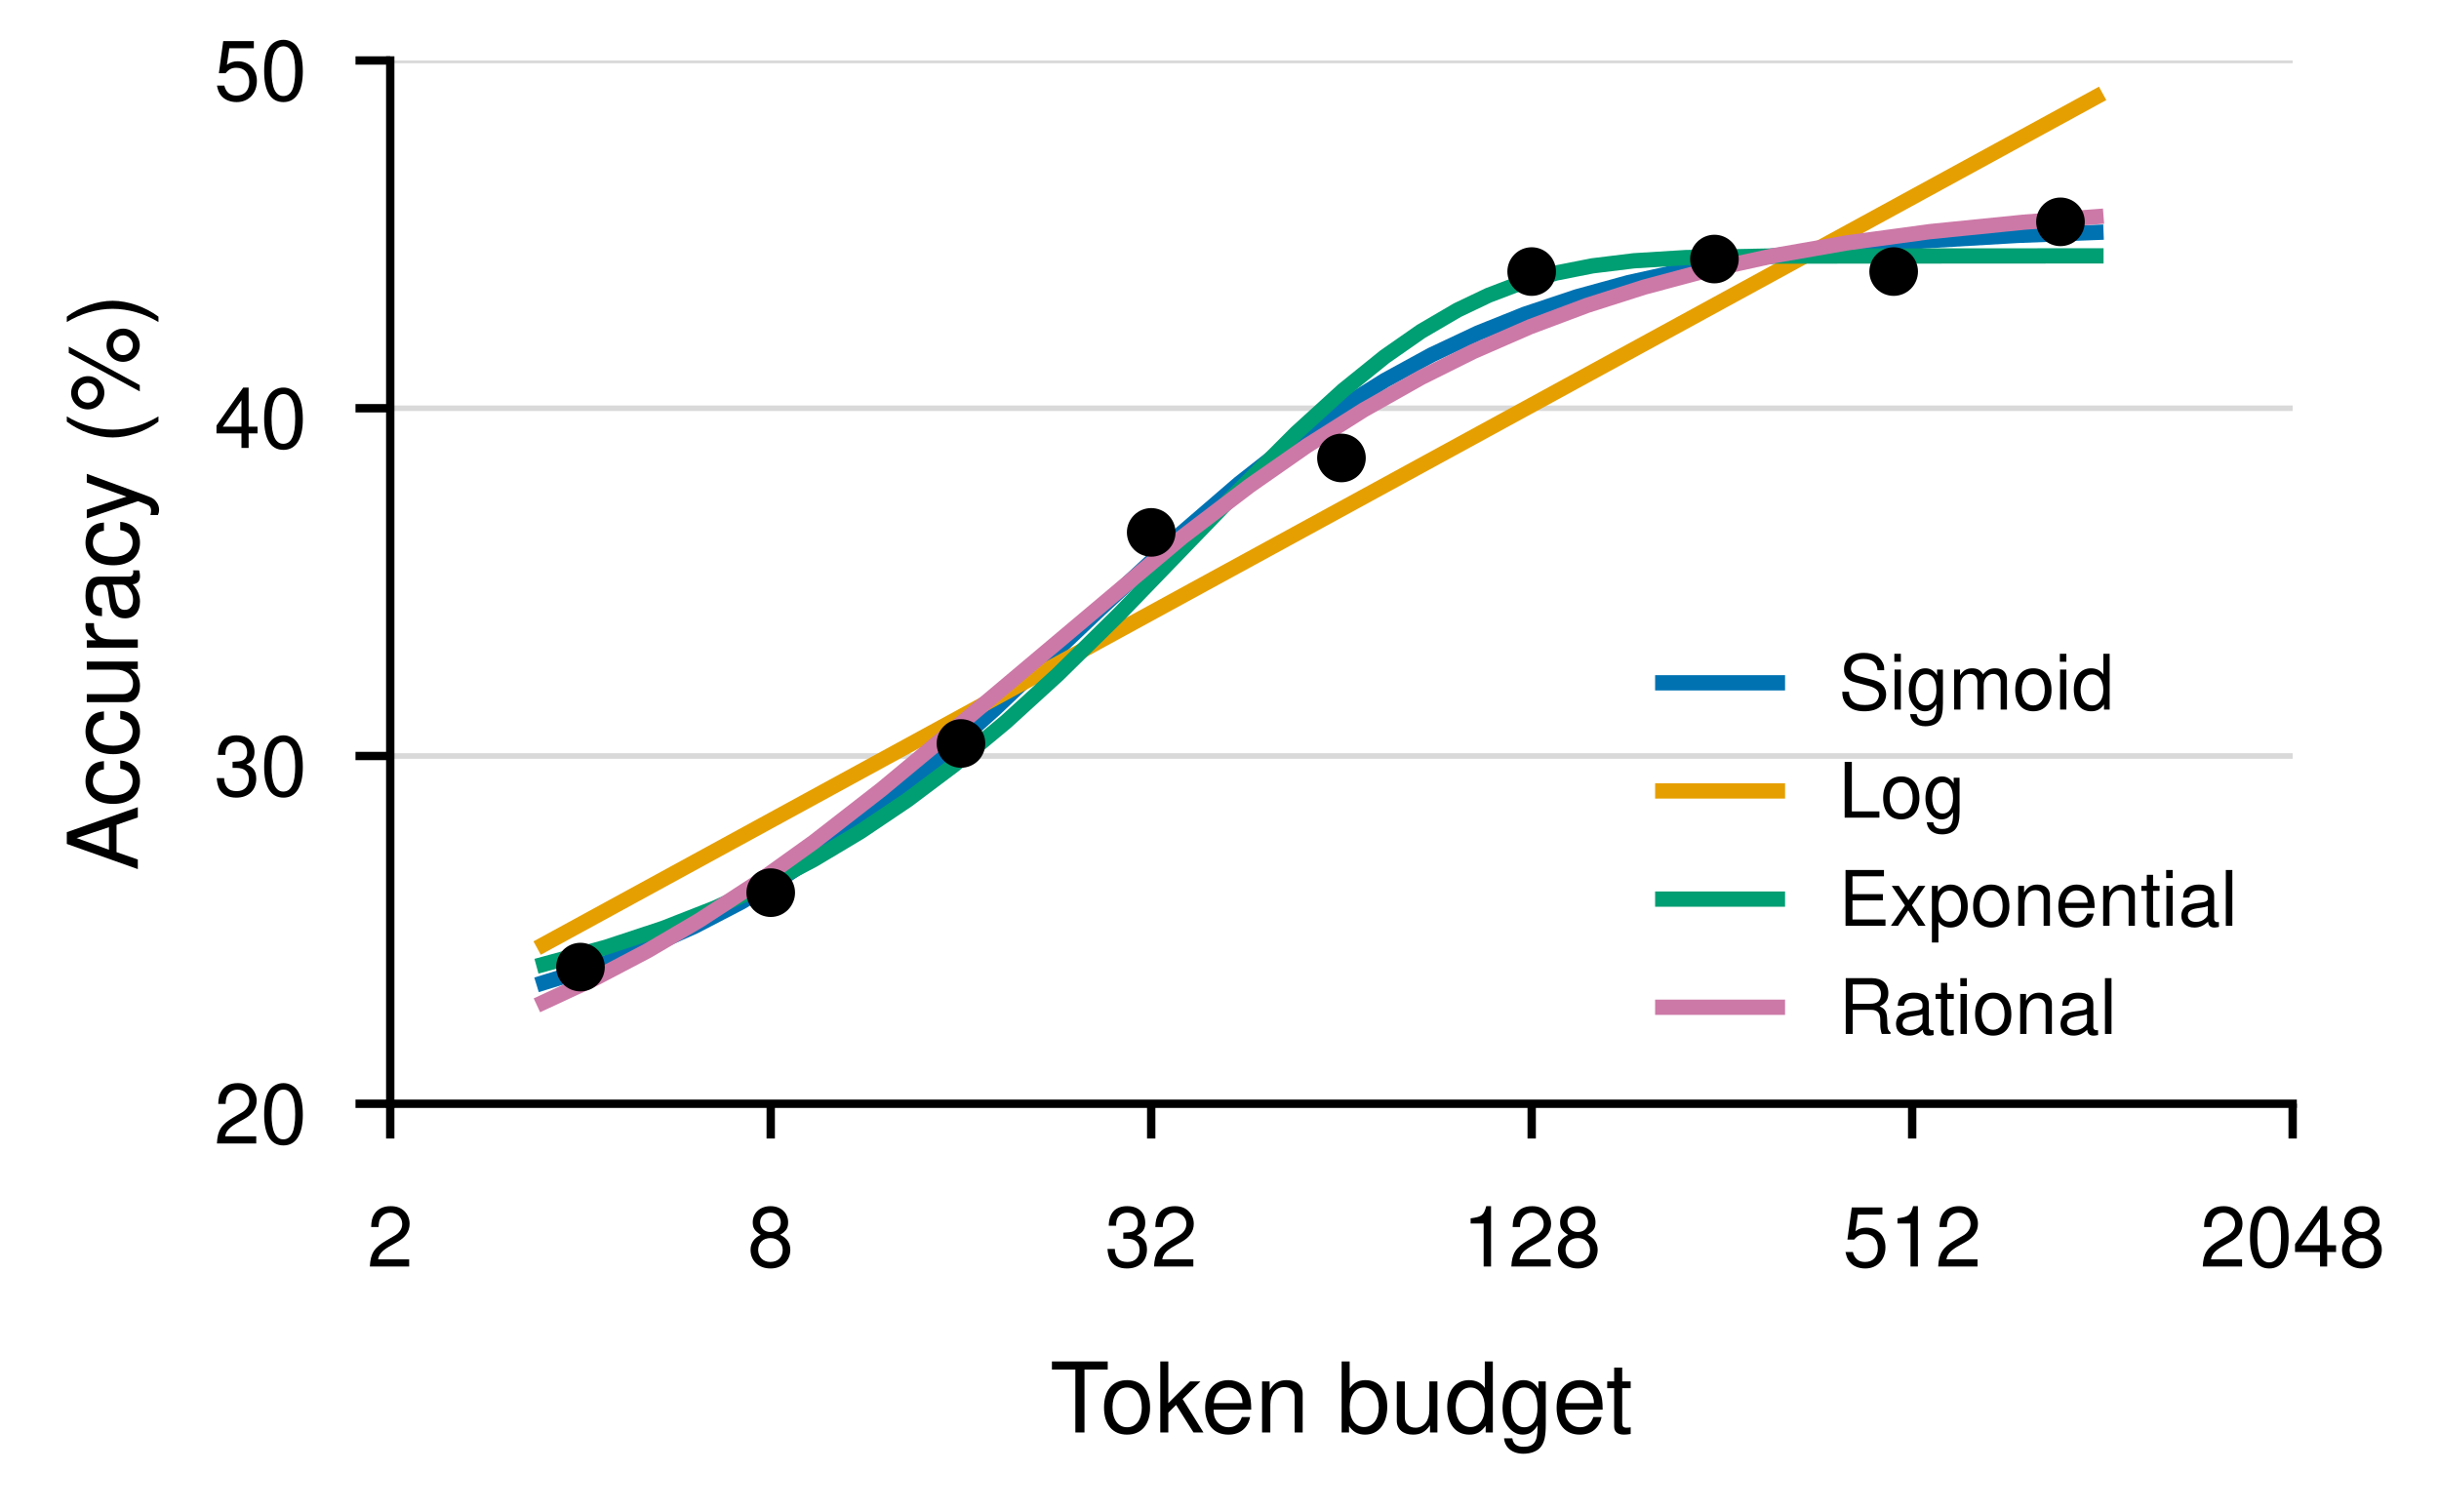
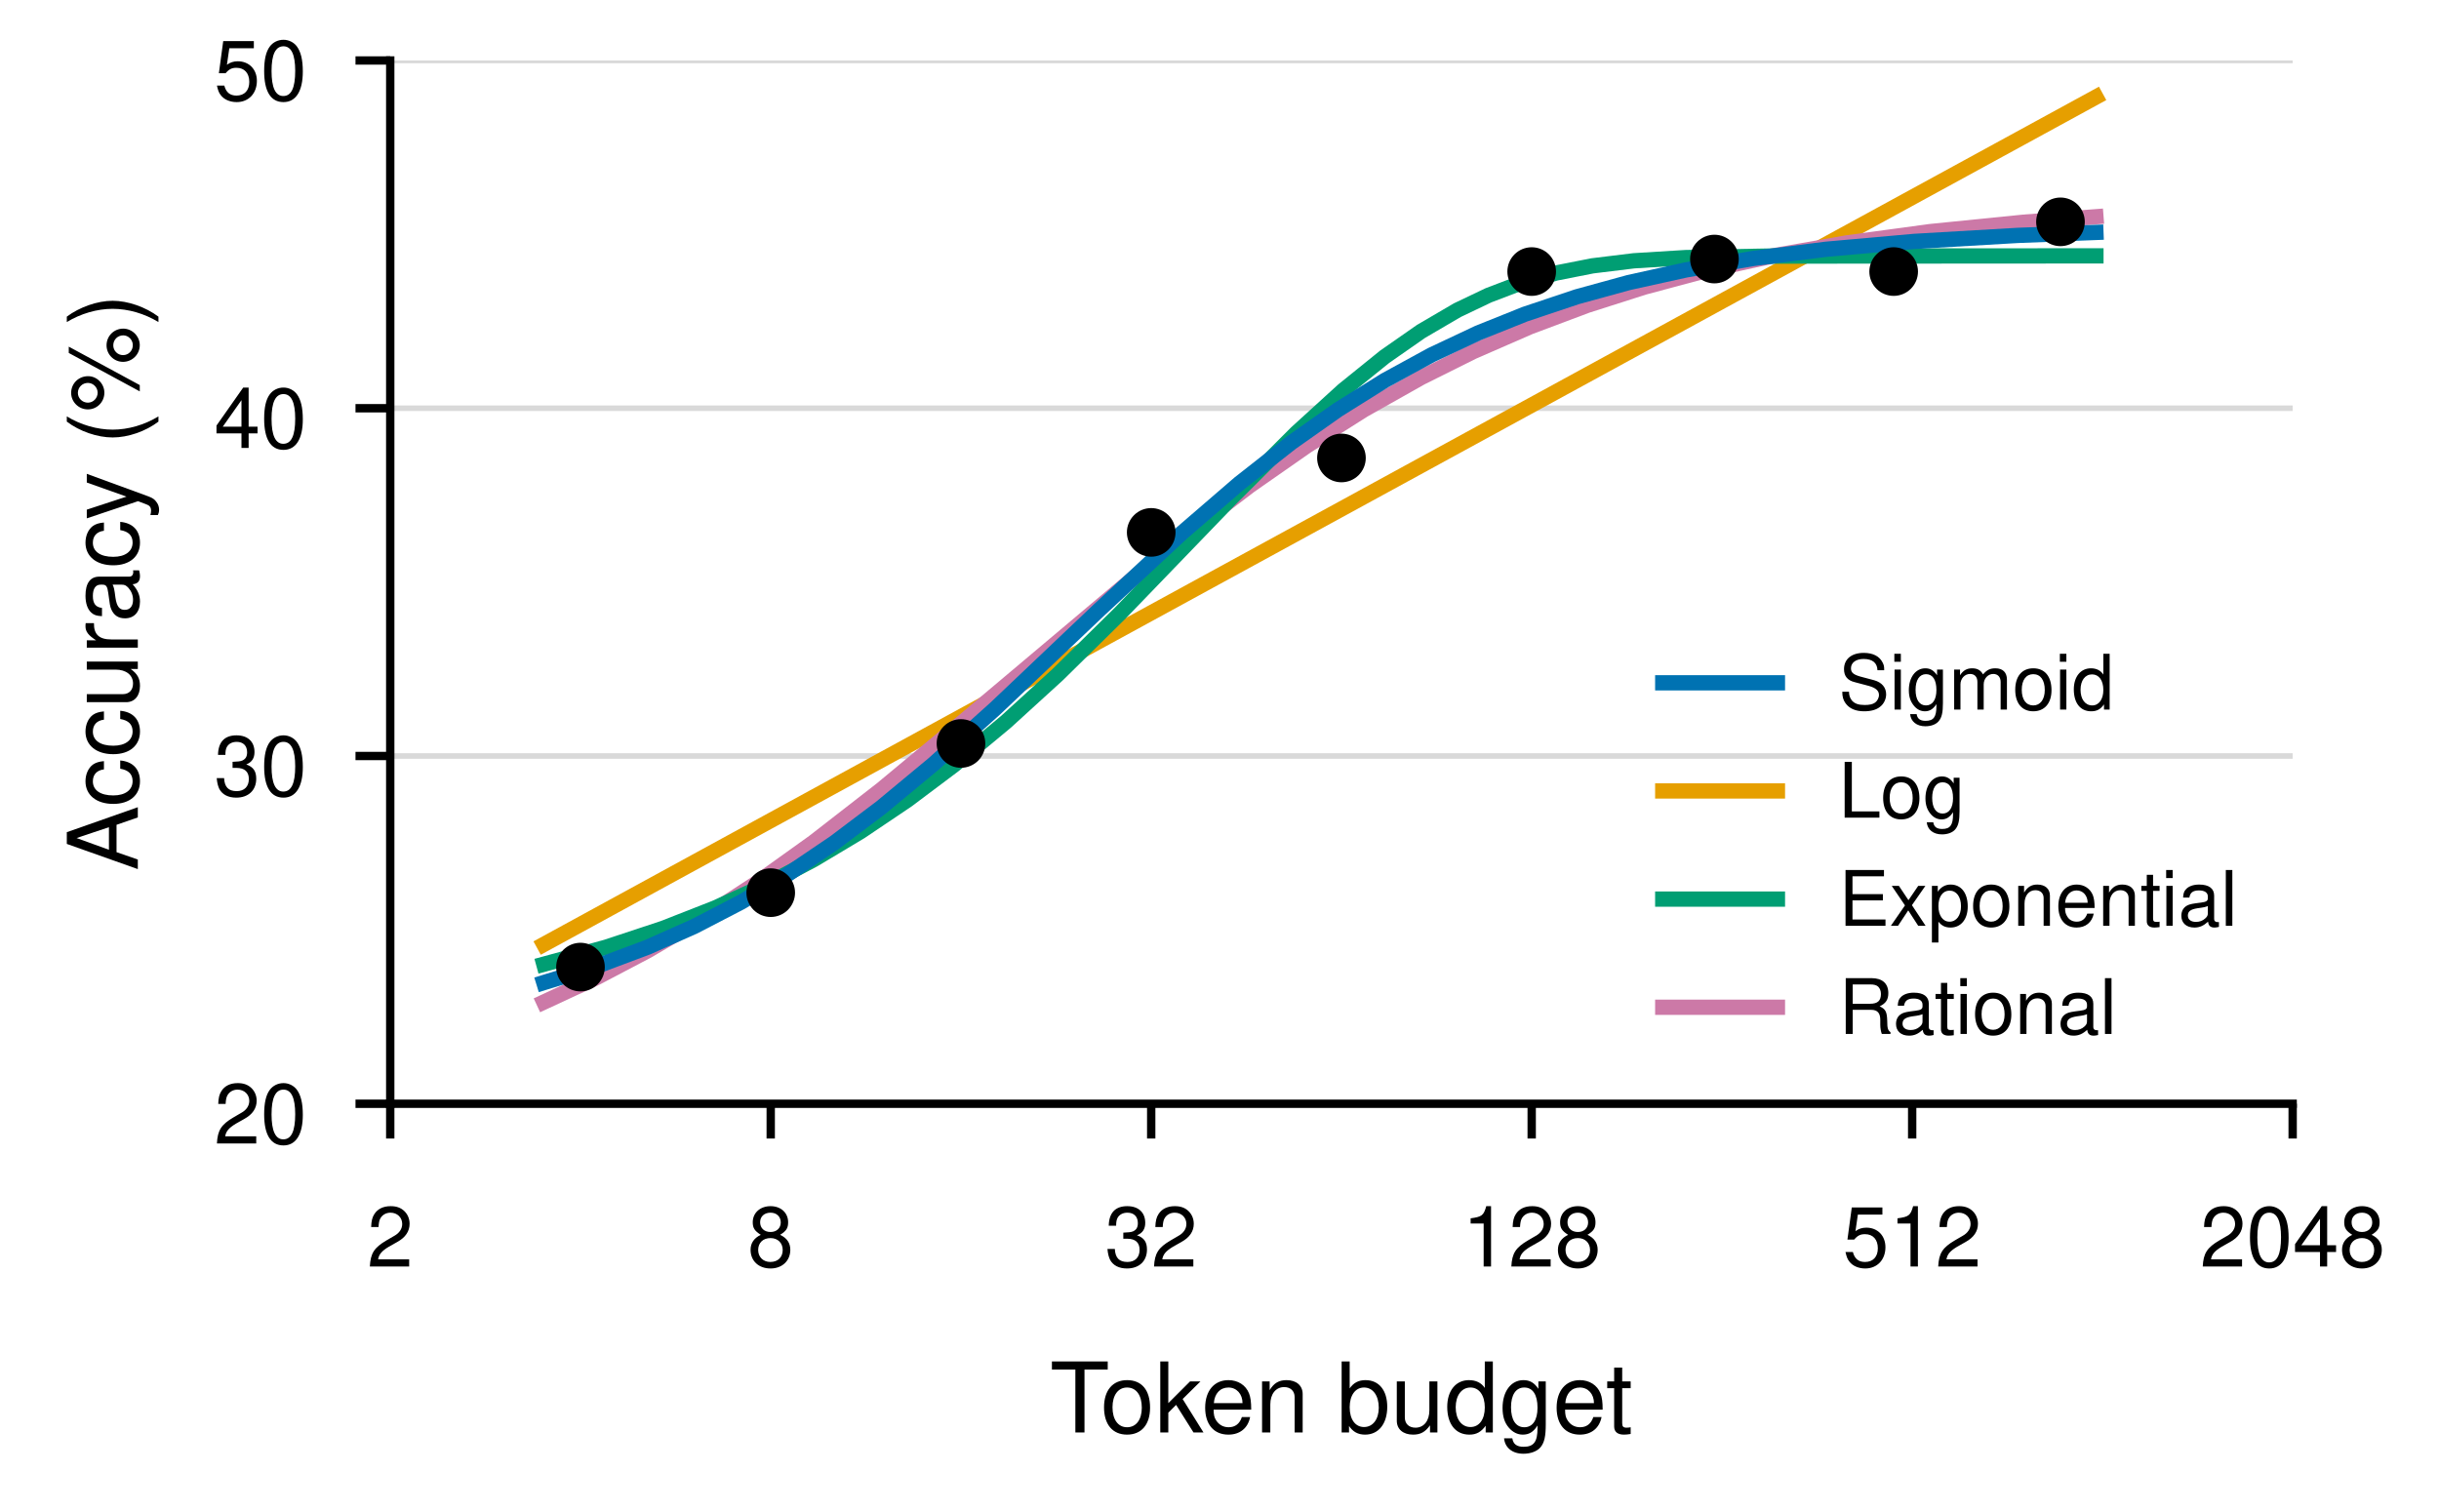
<svg xmlns="http://www.w3.org/2000/svg" xmlns:xlink="http://www.w3.org/1999/xlink" width="175.5pt" height="108.81pt" viewBox="0 0 175.5 108.81" version="1.1">
  <defs>
    <style type="text/css">*{stroke-linejoin: round; stroke-linecap: butt}</style>
  </defs>
  <g id="figure_1">
    <g id="patch_1">
      <path d="M 0 108.81  L 175.5 108.81  L 175.5 0  L 0 0  z " style="fill: #ffffff" />
    </g>
    <g id="axes_1">
      <g id="patch_2">
        <path d="M 28.08 79.431  L 164.97 79.431  L 164.97 4.352  L 28.08 4.352  z " style="fill: #ffffff" />
      </g>
      <g id="matplotlib.axis_1">
        <g id="xtick_1">
          <g id="line2d_1">
            <defs>
-               <path id="mc156fff29b" d="M 0 0  L 0 2.5  " style="stroke: #000000; stroke-width: 0.6" />
+               <path id="m2ae95f45b5" d="M 0 0  L 0 2.5  " style="stroke: #000000; stroke-width: 0.6" />
            </defs>
            <g>
-               <use xlink:href="#mc156fff29b" x="28.08" y="79.431" style="stroke: #000000; stroke-width: 0.6" />
+               <use xlink:href="#m2ae95f45b5" x="28.08" y="79.431" style="stroke: #000000; stroke-width: 0.6" />
            </g>
          </g>
          <g id="text_1">
            <text style="font-size: 6px; font-family: 'Helvetica Neue', 'Helvetica', 'Arial', 'TeX Gyre Heros', 'Nimbus Sans', 'Liberation Sans', 'DejaVu Sans', sans-serif; text-anchor: middle" x="28.08" y="91.143" transform="rotate(-0 28.08 91.1433)">2</text>
          </g>
        </g>
        <g id="xtick_2">
          <g id="line2d_2">
            <g>
-               <use xlink:href="#mc156fff29b" x="55.458" y="79.431" style="stroke: #000000; stroke-width: 0.6" />
+               <use xlink:href="#m2ae95f45b5" x="55.458" y="79.431" style="stroke: #000000; stroke-width: 0.6" />
            </g>
          </g>
          <g id="text_2">
            <text style="font-size: 6px; font-family: 'Helvetica Neue', 'Helvetica', 'Arial', 'TeX Gyre Heros', 'Nimbus Sans', 'Liberation Sans', 'DejaVu Sans', sans-serif; text-anchor: middle" x="55.458" y="91.143" transform="rotate(-0 55.458 91.1433)">8</text>
          </g>
        </g>
        <g id="xtick_3">
          <g id="line2d_3">
            <g>
-               <use xlink:href="#mc156fff29b" x="82.836" y="79.431" style="stroke: #000000; stroke-width: 0.6" />
+               <use xlink:href="#m2ae95f45b5" x="82.836" y="79.431" style="stroke: #000000; stroke-width: 0.6" />
            </g>
          </g>
          <g id="text_3">
            <text style="font-size: 6px; font-family: 'Helvetica Neue', 'Helvetica', 'Arial', 'TeX Gyre Heros', 'Nimbus Sans', 'Liberation Sans', 'DejaVu Sans', sans-serif; text-anchor: middle" x="82.836" y="91.143" transform="rotate(-0 82.836 91.1433)">32</text>
          </g>
        </g>
        <g id="xtick_4">
          <g id="line2d_4">
            <g>
-               <use xlink:href="#mc156fff29b" x="110.214" y="79.431" style="stroke: #000000; stroke-width: 0.6" />
+               <use xlink:href="#m2ae95f45b5" x="110.214" y="79.431" style="stroke: #000000; stroke-width: 0.6" />
            </g>
          </g>
          <g id="text_4">
            <text style="font-size: 6px; font-family: 'Helvetica Neue', 'Helvetica', 'Arial', 'TeX Gyre Heros', 'Nimbus Sans', 'Liberation Sans', 'DejaVu Sans', sans-serif; text-anchor: middle" x="110.214" y="91.143" transform="rotate(-0 110.214 91.1433)">128</text>
          </g>
        </g>
        <g id="xtick_5">
          <g id="line2d_5">
            <g>
-               <use xlink:href="#mc156fff29b" x="137.592" y="79.431" style="stroke: #000000; stroke-width: 0.6" />
+               <use xlink:href="#m2ae95f45b5" x="137.592" y="79.431" style="stroke: #000000; stroke-width: 0.6" />
            </g>
          </g>
          <g id="text_5">
            <text style="font-size: 6px; font-family: 'Helvetica Neue', 'Helvetica', 'Arial', 'TeX Gyre Heros', 'Nimbus Sans', 'Liberation Sans', 'DejaVu Sans', sans-serif; text-anchor: middle" x="137.592" y="91.143" transform="rotate(-0 137.592 91.1433)">512</text>
          </g>
        </g>
        <g id="xtick_6">
          <g id="line2d_6">
            <g>
-               <use xlink:href="#mc156fff29b" x="164.97" y="79.431" style="stroke: #000000; stroke-width: 0.6" />
+               <use xlink:href="#m2ae95f45b5" x="164.97" y="79.431" style="stroke: #000000; stroke-width: 0.6" />
            </g>
          </g>
          <g id="text_6">
            <text style="font-size: 6px; font-family: 'Helvetica Neue', 'Helvetica', 'Arial', 'TeX Gyre Heros', 'Nimbus Sans', 'Liberation Sans', 'DejaVu Sans', sans-serif; text-anchor: middle" x="164.97" y="91.143" transform="rotate(-0 164.97 91.1433)">2048</text>
          </g>
        </g>
        <g id="text_7">
          <text style="font-size: 7px; font-family: 'Helvetica Neue', 'Helvetica', 'Arial', 'TeX Gyre Heros', 'Nimbus Sans', 'Liberation Sans', 'DejaVu Sans', sans-serif; text-anchor: middle" x="96.525" y="103.085" transform="rotate(-0 96.525 103.0853)">Token budget</text>
        </g>
      </g>
      <g id="matplotlib.axis_2">
        <g id="ytick_1">
          <g id="line2d_7">
-             <path d="M 28.08 79.431  L 164.97 79.431  " clip-path="url(#p1a86721b07)" style="fill: none; stroke: #d9d9d9; stroke-width: 0.4; stroke-linecap: square" />
+             <path d="M 28.08 79.431  L 164.97 79.431  " clip-path="url(#p1683abf9f9)" style="fill: none; stroke: #d9d9d9; stroke-width: 0.4; stroke-linecap: square" />
          </g>
          <g id="line2d_8">
            <defs>
-               <path id="mcadee838fc" d="M 0 0  L -2.5 0  " style="stroke: #000000; stroke-width: 0.6" />
+               <path id="mf80531c67a" d="M 0 0  L -2.5 0  " style="stroke: #000000; stroke-width: 0.6" />
            </defs>
            <g>
-               <use xlink:href="#mcadee838fc" x="28.08" y="79.431" style="stroke: #000000; stroke-width: 0.6" />
+               <use xlink:href="#mf80531c67a" x="28.08" y="79.431" style="stroke: #000000; stroke-width: 0.6" />
            </g>
          </g>
          <g id="text_8">
            <text style="font-size: 6px; font-family: 'Helvetica Neue', 'Helvetica', 'Arial', 'TeX Gyre Heros', 'Nimbus Sans', 'Liberation Sans', 'DejaVu Sans', sans-serif; text-anchor: end" x="22.08" y="82.287" transform="rotate(-0 22.08 82.2873)">20</text>
          </g>
        </g>
        <g id="ytick_2">
          <g id="line2d_9">
-             <path d="M 28.08 54.405  L 164.97 54.405  " clip-path="url(#p1a86721b07)" style="fill: none; stroke: #d9d9d9; stroke-width: 0.4; stroke-linecap: square" />
+             <path d="M 28.08 54.405  L 164.97 54.405  " clip-path="url(#p1683abf9f9)" style="fill: none; stroke: #d9d9d9; stroke-width: 0.4; stroke-linecap: square" />
          </g>
          <g id="line2d_10">
            <g>
-               <use xlink:href="#mcadee838fc" x="28.08" y="54.405" style="stroke: #000000; stroke-width: 0.6" />
+               <use xlink:href="#mf80531c67a" x="28.08" y="54.405" style="stroke: #000000; stroke-width: 0.6" />
            </g>
          </g>
          <g id="text_9">
            <text style="font-size: 6px; font-family: 'Helvetica Neue', 'Helvetica', 'Arial', 'TeX Gyre Heros', 'Nimbus Sans', 'Liberation Sans', 'DejaVu Sans', sans-serif; text-anchor: end" x="22.08" y="57.261" transform="rotate(-0 22.08 57.261)">30</text>
          </g>
        </g>
        <g id="ytick_3">
          <g id="line2d_11">
-             <path d="M 28.08 29.379  L 164.97 29.379  " clip-path="url(#p1a86721b07)" style="fill: none; stroke: #d9d9d9; stroke-width: 0.4; stroke-linecap: square" />
+             <path d="M 28.08 29.379  L 164.97 29.379  " clip-path="url(#p1683abf9f9)" style="fill: none; stroke: #d9d9d9; stroke-width: 0.4; stroke-linecap: square" />
          </g>
          <g id="line2d_12">
            <g>
-               <use xlink:href="#mcadee838fc" x="28.08" y="29.379" style="stroke: #000000; stroke-width: 0.6" />
+               <use xlink:href="#mf80531c67a" x="28.08" y="29.379" style="stroke: #000000; stroke-width: 0.6" />
            </g>
          </g>
          <g id="text_10">
            <text style="font-size: 6px; font-family: 'Helvetica Neue', 'Helvetica', 'Arial', 'TeX Gyre Heros', 'Nimbus Sans', 'Liberation Sans', 'DejaVu Sans', sans-serif; text-anchor: end" x="22.08" y="32.235" transform="rotate(-0 22.08 32.2347)">40</text>
          </g>
        </g>
        <g id="ytick_4">
          <g id="line2d_13">
-             <path d="M 28.08 4.352  L 164.97 4.352  " clip-path="url(#p1a86721b07)" style="fill: none; stroke: #d9d9d9; stroke-width: 0.4; stroke-linecap: square" />
+             <path d="M 28.08 4.352  L 164.97 4.352  " clip-path="url(#p1683abf9f9)" style="fill: none; stroke: #d9d9d9; stroke-width: 0.4; stroke-linecap: square" />
          </g>
          <g id="line2d_14">
            <g>
-               <use xlink:href="#mcadee838fc" x="28.08" y="4.352" style="stroke: #000000; stroke-width: 0.6" />
+               <use xlink:href="#mf80531c67a" x="28.08" y="4.352" style="stroke: #000000; stroke-width: 0.6" />
            </g>
          </g>
          <g id="text_11">
            <text style="font-size: 6px; font-family: 'Helvetica Neue', 'Helvetica', 'Arial', 'TeX Gyre Heros', 'Nimbus Sans', 'Liberation Sans', 'DejaVu Sans', sans-serif; text-anchor: end" x="22.08" y="7.208" transform="rotate(-0 22.08 7.2084)">50</text>
          </g>
        </g>
        <g id="text_12">
          <text style="font-size: 7px; font-family: 'Helvetica Neue', 'Helvetica', 'Arial', 'TeX Gyre Heros', 'Nimbus Sans', 'Liberation Sans', 'DejaVu Sans', sans-serif; text-anchor: middle" x="9.918" y="41.892" transform="rotate(-90 9.91775 41.89185)">Accuracy (%)</text>
        </g>
      </g>
      <g id="line2d_15">
-         <path d="M 39.132 70.711  L 42.867 69.56  L 46.602 68.162  L 49.964 66.665  L 53.325 64.921  L 56.687 62.915  L 60.049 60.639  L 63.41 58.103  L 67.145 55.005  L 71.628 50.976  L 79.098 43.882  L 85.074 38.325  L 89.183 34.783  L 92.918 31.851  L 96.28 29.481  L 99.641 27.378  L 103.003 25.541  L 106.364 23.958  L 109.726 22.61  L 113.461 21.359  L 117.196 20.333  L 121.305 19.427  L 126.161 18.599  L 131.39 17.939  L 137.74 17.374  L 145.21 16.94  L 150.813 16.726  L 150.813 16.726  " clip-path="url(#p1a86721b07)" style="fill: none; stroke: #0072b2; stroke-width: 1.1; stroke-linecap: square" />
+         <path d="M 39.132 67.963  L 150.813 6.984  L 150.813 6.984  " clip-path="url(#p1683abf9f9)" style="fill: none; stroke: #e69f00; stroke-width: 1.1; stroke-linecap: square" />
      </g>
      <g id="line2d_16">
-         <path d="M 39.132 67.963  L 150.813 6.984  L 150.813 6.984  " clip-path="url(#p1a86721b07)" style="fill: none; stroke: #e69f00; stroke-width: 1.1; stroke-linecap: square" />
+         <path d="M 39.132 72.115  L 42.867 70.38  L 46.602 68.417  L 50.337 66.221  L 54.446 63.54  L 58.555 60.596  L 63.41 56.823  L 69.387 51.859  L 85.074 38.647  L 89.93 34.95  L 94.038 32.083  L 98.147 29.486  L 102.256 27.169  L 105.991 25.307  L 110.1 23.515  L 114.208 21.974  L 118.317 20.662  L 122.799 19.462  L 127.655 18.397  L 132.884 17.481  L 138.86 16.67  L 145.583 15.993  L 150.813 15.598  L 150.813 15.598  " clip-path="url(#p1683abf9f9)" style="fill: none; stroke: #cc79a7; stroke-width: 1.1; stroke-linecap: square" />
      </g>
      <g id="line2d_17">
-         <path d="M 39.132 69.389  L 43.614 68.164  L 47.723 66.804  L 51.458 65.34  L 55.193 63.63  L 58.555 61.858  L 61.916 59.847  L 65.278 57.584  L 68.64 55.06  L 72.375 51.953  L 76.11 48.548  L 80.592 44.137  L 88.436 36.004  L 93.291 31.146  L 96.653 28.083  L 99.641 25.67  L 102.256 23.846  L 104.87 22.317  L 107.111 21.248  L 109.353 20.394  L 111.967 19.647  L 114.582 19.132  L 117.57 18.767  L 121.305 18.537  L 127.281 18.428  L 149.692 18.414  L 150.813 18.414  L 150.813 18.414  " clip-path="url(#p1a86721b07)" style="fill: none; stroke: #009e73; stroke-width: 1.1; stroke-linecap: square" />
+         <path d="M 39.132 69.389  L 43.614 68.164  L 47.723 66.804  L 51.458 65.34  L 55.193 63.63  L 58.555 61.858  L 61.916 59.847  L 65.278 57.584  L 68.64 55.06  L 72.375 51.953  L 76.11 48.548  L 80.592 44.137  L 88.436 36.004  L 93.291 31.146  L 96.653 28.083  L 99.641 25.67  L 102.256 23.846  L 104.87 22.317  L 107.111 21.248  L 109.353 20.394  L 111.967 19.647  L 114.582 19.132  L 117.57 18.767  L 121.305 18.537  L 127.281 18.428  L 149.692 18.414  L 150.813 18.414  L 150.813 18.414  " clip-path="url(#p1683abf9f9)" style="fill: none; stroke: #009e73; stroke-width: 1.1; stroke-linecap: square" />
      </g>
      <g id="line2d_18">
-         <path d="M 39.132 72.115  L 42.867 70.38  L 46.602 68.417  L 50.337 66.221  L 54.446 63.54  L 58.555 60.596  L 63.41 56.823  L 69.387 51.859  L 85.074 38.647  L 89.93 34.95  L 94.038 32.083  L 98.147 29.486  L 102.256 27.169  L 105.991 25.307  L 110.1 23.515  L 114.208 21.974  L 118.317 20.662  L 122.799 19.462  L 127.655 18.397  L 132.884 17.481  L 138.86 16.67  L 145.583 15.993  L 150.813 15.598  L 150.813 15.598  " clip-path="url(#p1a86721b07)" style="fill: none; stroke: #cc79a7; stroke-width: 1.1; stroke-linecap: square" />
+         <path d="M 39.132 70.711  L 42.867 69.56  L 46.602 68.162  L 49.964 66.665  L 53.325 64.921  L 56.687 62.915  L 60.049 60.639  L 63.41 58.103  L 67.145 55.005  L 71.628 50.976  L 79.098 43.882  L 85.074 38.325  L 89.183 34.783  L 92.918 31.851  L 96.28 29.481  L 99.641 27.378  L 103.003 25.541  L 106.364 23.958  L 109.726 22.61  L 113.461 21.359  L 117.196 20.333  L 121.305 19.427  L 126.161 18.599  L 131.39 17.939  L 137.74 17.374  L 145.21 16.94  L 150.813 16.726  L 150.813 16.726  " clip-path="url(#p1683abf9f9)" style="fill: none; stroke: #0072b2; stroke-width: 1.1; stroke-linecap: square" />
      </g>
      <g id="patch_3">
        <path d="M 28.08 79.431  L 28.08 4.352  " style="fill: none; stroke: #000000; stroke-width: 0.6; stroke-linejoin: miter; stroke-linecap: square" />
      </g>
      <g id="patch_4">
        <path d="M 28.08 79.431  L 164.97 79.431  " style="fill: none; stroke: #000000; stroke-width: 0.6; stroke-linejoin: miter; stroke-linecap: square" />
      </g>
      <g id="line2d_19">
        <defs>
-           <path id="m0c68f32195" d="M 0 1.25  C 0.332 1.25 0.649 1.118 0.884 0.884  C 1.118 0.649 1.25 0.332 1.25 0  C 1.25 -0.332 1.118 -0.649 0.884 -0.884  C 0.649 -1.118 0.332 -1.25 0 -1.25  C -0.332 -1.25 -0.649 -1.118 -0.884 -0.884  C -1.118 -0.649 -1.25 -0.332 -1.25 0  C -1.25 0.332 -1.118 0.649 -0.884 0.884  C -0.649 1.118 -0.332 1.25 0 1.25  z " style="stroke: #000000" />
+           <path id="m98ed759e83" d="M 0 1.25  C 0.332 1.25 0.649 1.118 0.884 0.884  C 1.118 0.649 1.25 0.332 1.25 0  C 1.25 -0.332 1.118 -0.649 0.884 -0.884  C 0.649 -1.118 0.332 -1.25 0 -1.25  C -0.332 -1.25 -0.649 -1.118 -0.884 -0.884  C -1.118 -0.649 -1.25 -0.332 -1.25 0  C -1.25 0.332 -1.118 0.649 -0.884 0.884  C -0.649 1.118 -0.332 1.25 0 1.25  z " style="stroke: #000000" />
        </defs>
-         <g clip-path="url(#p1a86721b07)">
-           <use xlink:href="#m0c68f32195" x="41.769" y="69.596" style="stroke: #000000" />
-           <use xlink:href="#m0c68f32195" x="55.458" y="64.24" style="stroke: #000000" />
-           <use xlink:href="#m0c68f32195" x="69.147" y="53.504" style="stroke: #000000" />
-           <use xlink:href="#m0c68f32195" x="82.836" y="38.313" style="stroke: #000000" />
-           <use xlink:href="#m0c68f32195" x="96.525" y="32.957" style="stroke: #000000" />
-           <use xlink:href="#m0c68f32195" x="110.214" y="19.543" style="stroke: #000000" />
-           <use xlink:href="#m0c68f32195" x="123.363" y="18.642" style="stroke: #000000" />
-           <use xlink:href="#m0c68f32195" x="136.26" y="19.543" style="stroke: #000000" />
-           <use xlink:href="#m0c68f32195" x="148.263" y="15.965" style="stroke: #000000" />
+         <g clip-path="url(#p1683abf9f9)">
+           <use xlink:href="#m98ed759e83" x="41.769" y="69.596" style="stroke: #000000" />
+           <use xlink:href="#m98ed759e83" x="55.458" y="64.24" style="stroke: #000000" />
+           <use xlink:href="#m98ed759e83" x="69.147" y="53.504" style="stroke: #000000" />
+           <use xlink:href="#m98ed759e83" x="82.836" y="38.313" style="stroke: #000000" />
+           <use xlink:href="#m98ed759e83" x="96.525" y="32.957" style="stroke: #000000" />
+           <use xlink:href="#m98ed759e83" x="110.214" y="19.543" style="stroke: #000000" />
+           <use xlink:href="#m98ed759e83" x="123.363" y="18.642" style="stroke: #000000" />
+           <use xlink:href="#m98ed759e83" x="136.26" y="19.543" style="stroke: #000000" />
+           <use xlink:href="#m98ed759e83" x="148.263" y="15.965" style="stroke: #000000" />
        </g>
      </g>
      <g id="legend_1">
        <g id="line2d_20">
          <path d="M 119.645 49.137  L 123.77 49.137  L 127.895 49.137  " style="fill: none; stroke: #0072b2; stroke-width: 1.1; stroke-linecap: square" />
        </g>
        <g id="text_13">
          <text style="font-size: 5.5px; font-family: 'Helvetica Neue', 'Helvetica', 'Arial', 'TeX Gyre Heros', 'Nimbus Sans', 'Liberation Sans', 'DejaVu Sans', sans-serif; text-anchor: start" x="132.295" y="51.062" transform="rotate(-0 132.2948 51.0623)">Sigmoid</text>
        </g>
        <g id="line2d_21">
          <path d="M 119.645 56.92  L 123.77 56.92  L 127.895 56.92  " style="fill: none; stroke: #e69f00; stroke-width: 1.1; stroke-linecap: square" />
        </g>
        <g id="text_14">
          <text style="font-size: 5.5px; font-family: 'Helvetica Neue', 'Helvetica', 'Arial', 'TeX Gyre Heros', 'Nimbus Sans', 'Liberation Sans', 'DejaVu Sans', sans-serif; text-anchor: start" x="132.295" y="58.845" transform="rotate(-0 132.2948 58.8448)">Log</text>
        </g>
        <g id="line2d_22">
          <path d="M 119.645 64.702  L 123.77 64.702  L 127.895 64.702  " style="fill: none; stroke: #009e73; stroke-width: 1.1; stroke-linecap: square" />
        </g>
        <g id="text_15">
          <text style="font-size: 5.5px; font-family: 'Helvetica Neue', 'Helvetica', 'Arial', 'TeX Gyre Heros', 'Nimbus Sans', 'Liberation Sans', 'DejaVu Sans', sans-serif; text-anchor: start" x="132.295" y="66.627" transform="rotate(-0 132.2948 66.6273)">Exponential</text>
        </g>
        <g id="line2d_23">
          <path d="M 119.645 72.485  L 123.77 72.485  L 127.895 72.485  " style="fill: none; stroke: #cc79a7; stroke-width: 1.1; stroke-linecap: square" />
        </g>
        <g id="text_16">
          <text style="font-size: 5.5px; font-family: 'Helvetica Neue', 'Helvetica', 'Arial', 'TeX Gyre Heros', 'Nimbus Sans', 'Liberation Sans', 'DejaVu Sans', sans-serif; text-anchor: start" x="132.295" y="74.41" transform="rotate(-0 132.2948 74.4098)">Rational</text>
        </g>
      </g>
    </g>
  </g>
  <defs>
-     <clipPath id="p1a86721b07">
+     <clipPath id="p1683abf9f9">
      <rect x="28.08" y="4.352" width="136.89" height="75.079" />
    </clipPath>
  </defs>
</svg>
